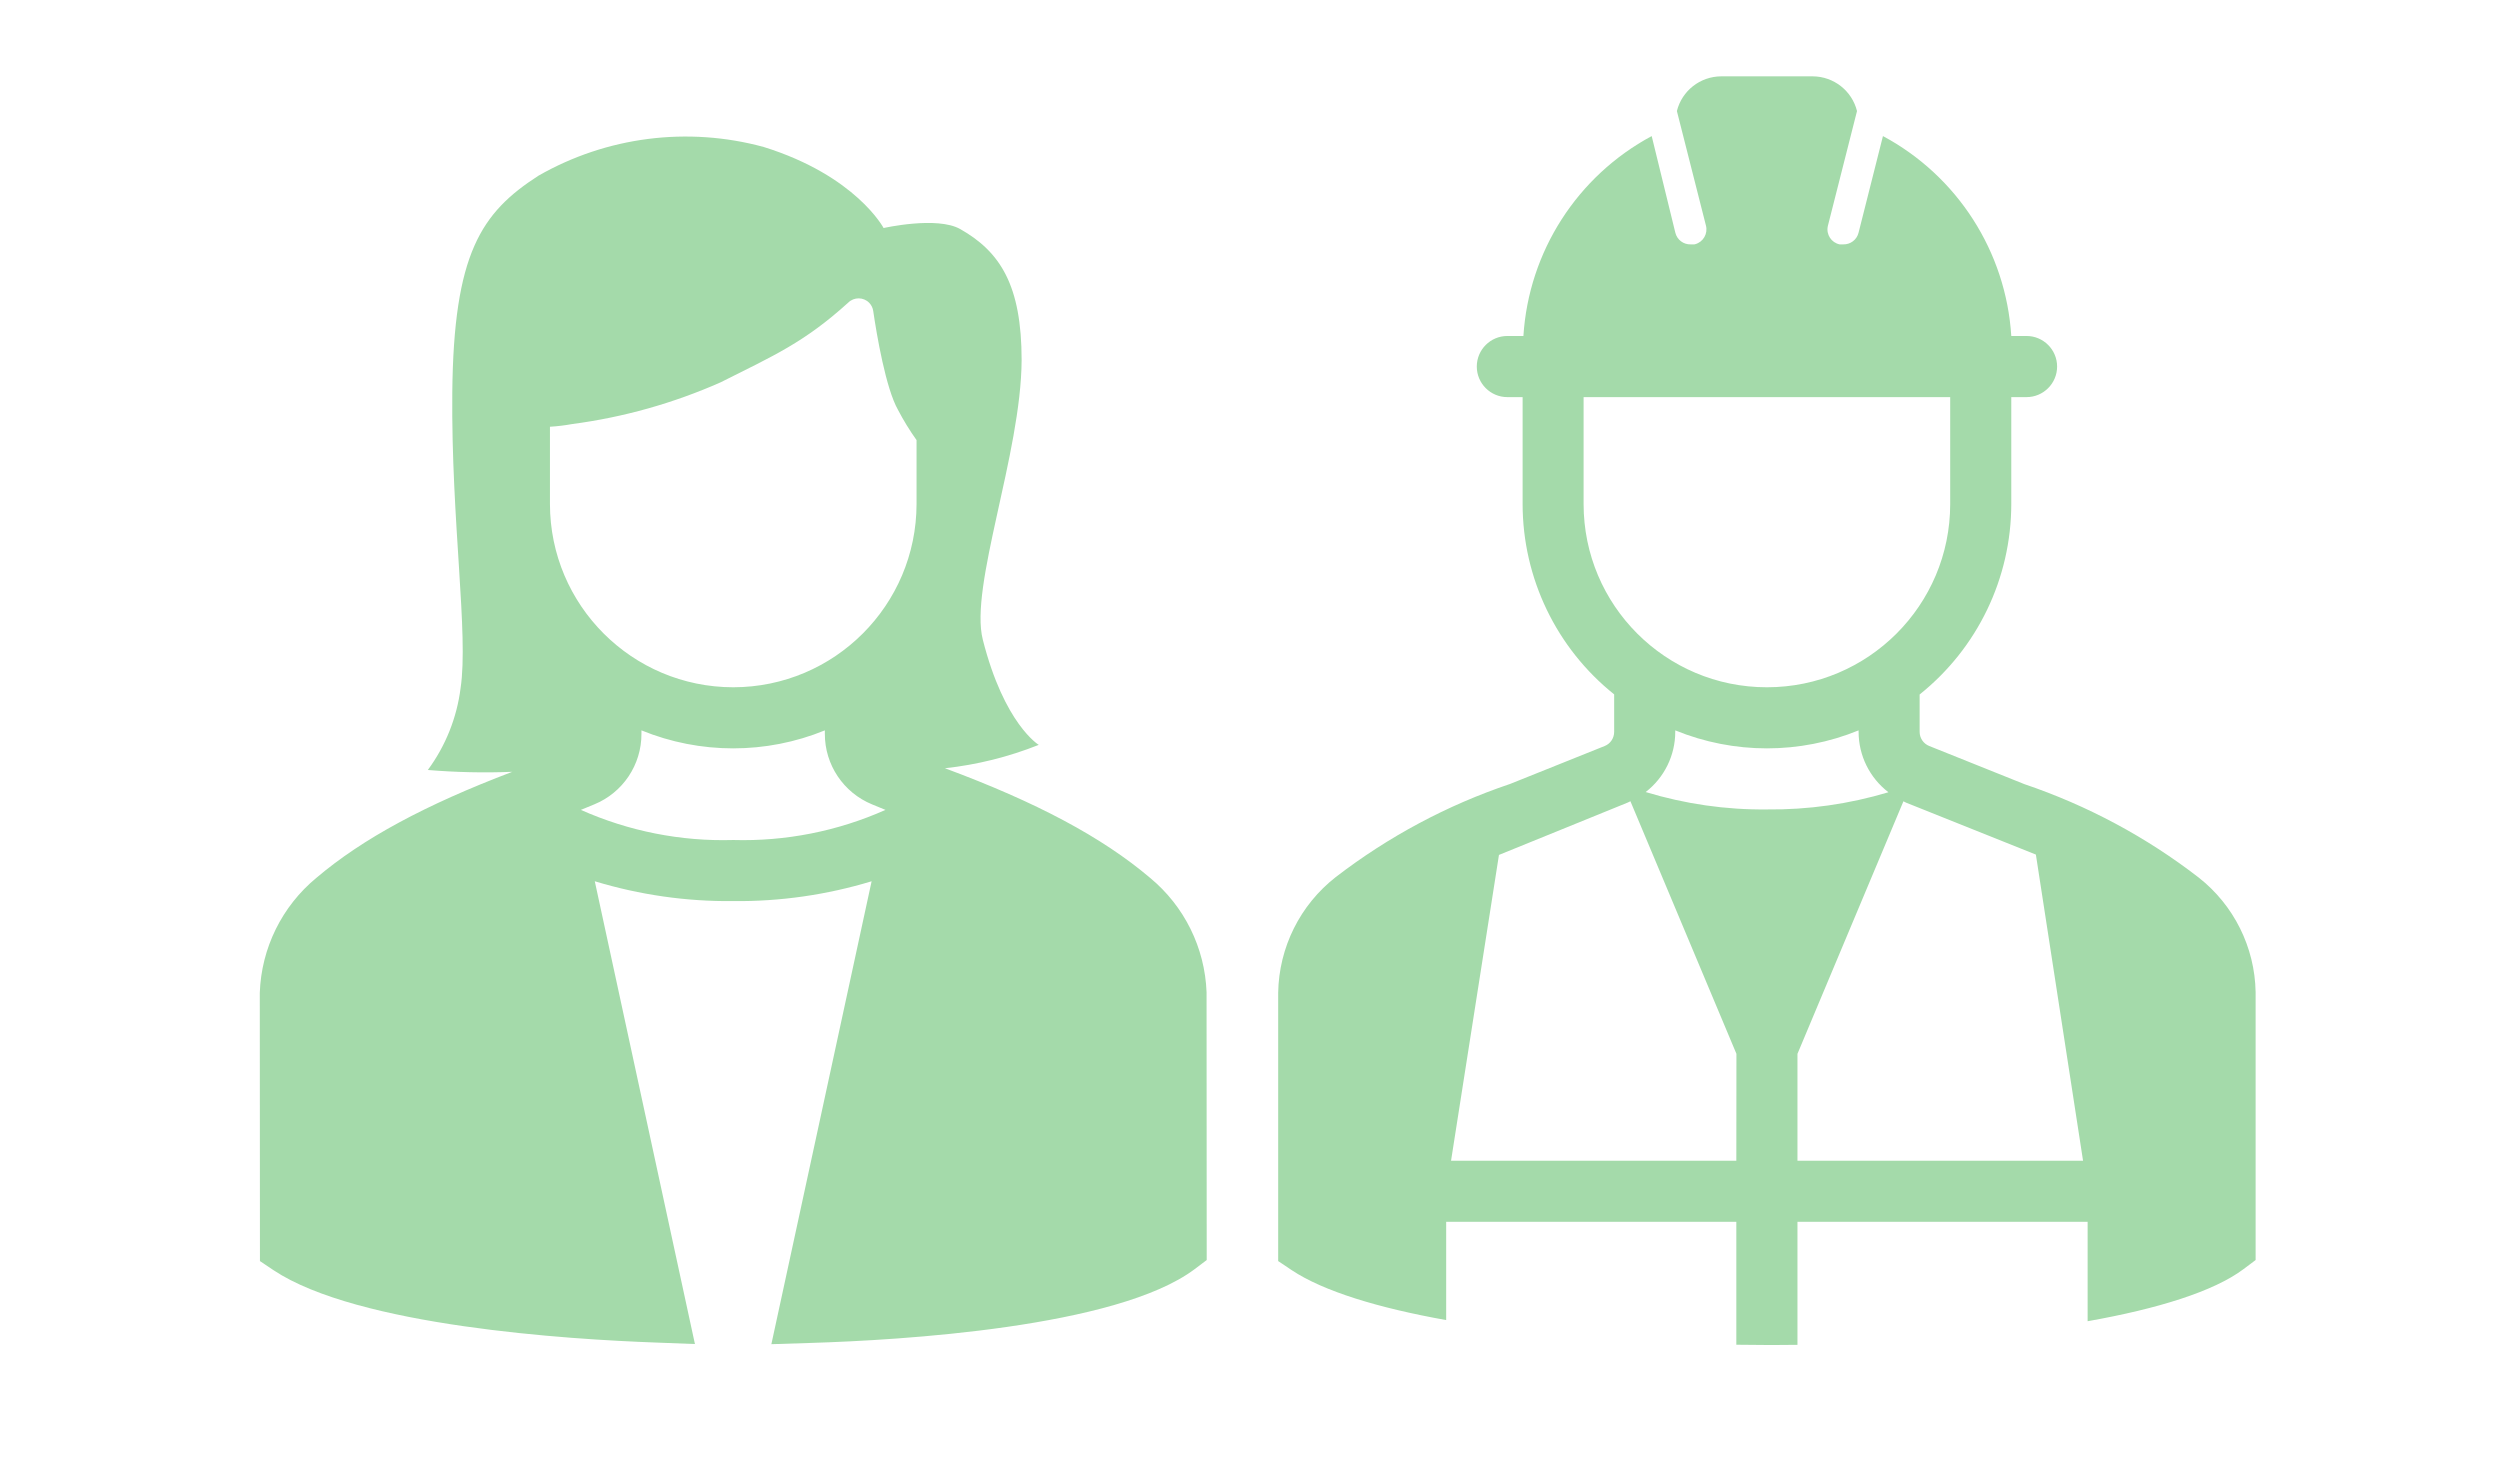
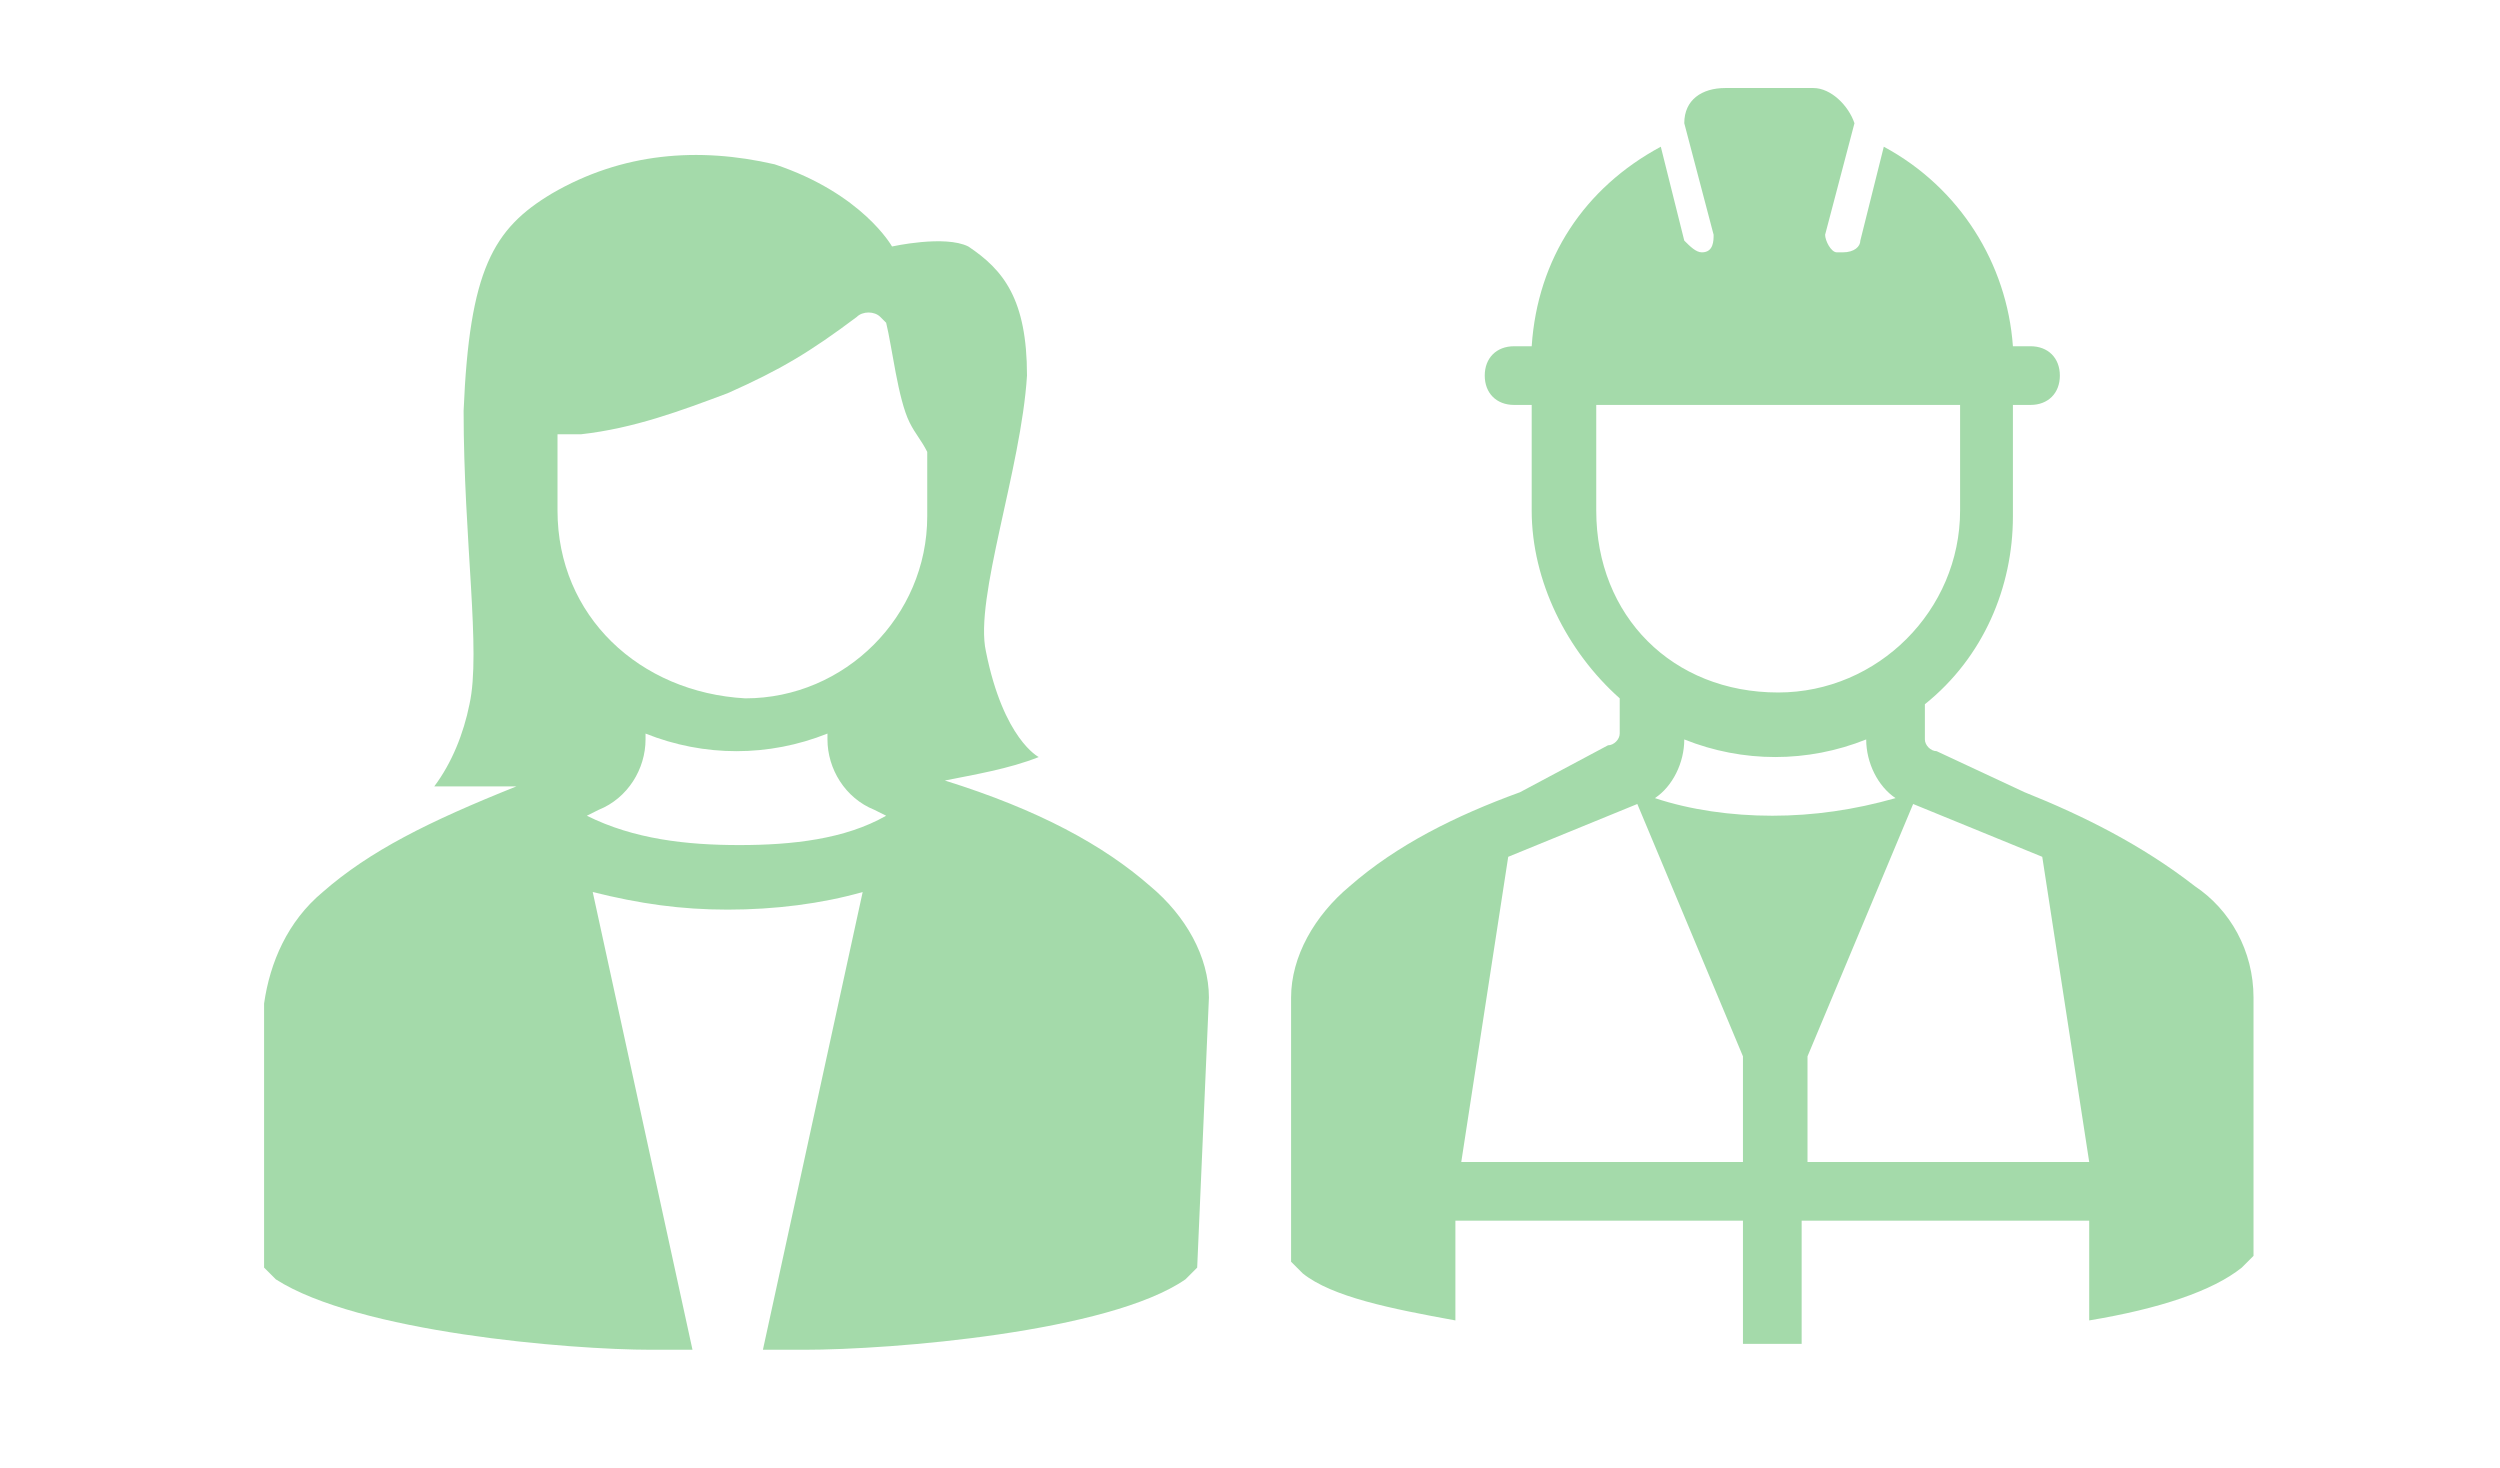
- <svg xmlns="http://www.w3.org/2000/svg" width="503" height="295" overflow="hidden">
-   <defs>
-     <clipPath id="clip0">
-       <rect x="2827" y="1108" width="503" height="295" />
-     </clipPath>
-     <clipPath id="clip1">
-       <rect x="3034" y="1107" width="296" height="296" />
-     </clipPath>
-     <clipPath id="clip2">
-       <rect x="3034" y="1107" width="296" height="296" />
-     </clipPath>
-     <clipPath id="clip3">
-       <rect x="3034" y="1107" width="296" height="296" />
-     </clipPath>
-     <clipPath id="clip4">
-       <rect x="2827" y="1107" width="295" height="296" />
-     </clipPath>
-     <clipPath id="clip5">
-       <rect x="2827" y="1107" width="295" height="296" />
-     </clipPath>
-     <clipPath id="clip6">
-       <rect x="2827" y="1107" width="295" height="296" />
-     </clipPath>
-   </defs>
-   <g clip-path="url(#clip0)" transform="translate(-2827 -1108)">
-     <g clip-path="url(#clip1)">
-       <g clip-path="url(#clip2)">
-         <g clip-path="url(#clip3)">
-           <path d="M3130.83 1265.73C3118.18 1269.99 3106.33 1276.33 3095.75 1284.47 3088.57 1290.08 3084.32 1298.63 3084.17 1307.74L3084.17 1361.73 3086.9 1363.56C3093.29 1367.81 3104.32 1371.16 3117.97 1373.6L3117.97 1353.83 3176.35 1353.83 3176.35 1378.56C3178.68 1378.6 3181.02 1378.61 3183.35 1378.62 3185.12 1378.62 3186.88 1378.59 3188.65 1378.58L3188.65 1353.83 3247.03 1353.83 3247.03 1373.83C3261.2 1371.32 3272.4 1367.83 3278.38 1363.36L3280.83 1361.52 3280.83 1307.61C3280.67 1298.59 3276.46 1290.12 3269.36 1284.55 3258.8 1276.39 3246.95 1270.05 3234.31 1265.77L3215.15 1258.09C3213.99 1257.62 3213.23 1256.5 3213.23 1255.25L3213.23 1247.73C3224.88 1238.42 3231.66 1224.32 3231.67 1209.41L3231.67 1187.9 3234.74 1187.9C3238.13 1187.9 3240.89 1185.14 3240.89 1181.75 3240.89 1178.36 3238.13 1175.6 3234.74 1175.6L3231.67 1175.6C3230.6 1158.63 3220.83 1143.42 3205.85 1135.38L3200.94 1154.83C3200.59 1156.24 3199.31 1157.21 3197.86 1157.17L3197.13 1157.17C3195.47 1156.82 3194.4 1155.19 3194.75 1153.53 3194.75 1153.53 3194.75 1153.53 3194.75 1153.53 3194.75 1153.47 3194.78 1153.41 3194.79 1153.36L3200.63 1130.34C3199.61 1126.26 3195.95 1123.39 3191.74 1123.36L3173.3 1123.36C3169.08 1123.38 3165.41 1126.25 3164.39 1130.34L3170.23 1153.36C3170.67 1154.99 3169.71 1156.68 3168.08 1157.13L3167.89 1157.17 3167.15 1157.17C3165.71 1157.21 3164.43 1156.24 3164.08 1154.83L3159.32 1135.38C3144.34 1143.42 3134.58 1158.63 3133.51 1175.6L3130.28 1175.6C3126.88 1175.6 3124.13 1178.36 3124.13 1181.75 3124.13 1185.14 3126.88 1187.9 3130.28 1187.9L3133.35 1187.9 3133.35 1209.41C3133.36 1224.31 3140.13 1238.4 3151.77 1247.71L3151.77 1255.25C3151.77 1256.5 3151.03 1257.62 3149.88 1258.09ZM3145.62 1209.41 3145.62 1187.9 3219.38 1187.9 3219.38 1209.41C3219.38 1229.77 3202.87 1246.28 3182.5 1246.28 3162.13 1246.28 3145.62 1229.77 3145.62 1209.41ZM3176.35 1341.54 3118.95 1341.54 3128.59 1280.01 3154.51 1269.47C3154.7 1269.39 3154.86 1269.29 3155.04 1269.21L3176.37 1320.03ZM3182.5 1270.86C3174.24 1270.95 3166.02 1269.76 3158.11 1267.36 3161.86 1264.46 3164.06 1259.99 3164.06 1255.25L3164.06 1254.95C3175.89 1259.78 3189.13 1259.78 3200.95 1254.95L3200.95 1255.25C3200.95 1260.01 3203.17 1264.5 3206.95 1267.4 3199.02 1269.78 3190.78 1270.95 3182.5 1270.86ZM3188.65 1341.54 3188.65 1320.03 3209.97 1269.22C3210.15 1269.3 3210.31 1269.41 3210.5 1269.49L3236.62 1279.94 3246.11 1341.54Z" fill="#A4DAAA" />
-         </g>
+ <svg xmlns="http://www.w3.org/2000/svg" xmlns:xlink="http://www.w3.org/1999/xlink" version="1.1" id="レイヤー_1" x="0px" y="0px" viewBox="0 0 42.6 25" style="enable-background:new 0 0 42.6 25;" xml:space="preserve">
+   <style type="text/css">
+ 	.st0{clip-path:url(#SVGID_00000156570059489398457880000009390576319967122601_);}
+ 	.st1{clip-path:url(#SVGID_00000021809888808619800540000006914632648550800539_);}
+ 	.st2{clip-path:url(#SVGID_00000124875567300902434950000017127354381705601710_);fill:#A4DAAA;}
+ 	.st3{clip-path:url(#SVGID_00000098190514844207908570000014394827455601259198_);}
+ 	.st4{clip-path:url(#SVGID_00000101822048347120489380000006196122022219020971_);}
+ 	.st5{clip-path:url(#SVGID_00000084512920406847614040000011816430657661312651_);}
+ 	.st6{clip-path:url(#SVGID_00000154403951739992470760000000984808651198786435_);fill:#A4DAAA;}
+ </style>
+   <g>
+     <g>
+       <defs>
+         <polygon id="SVGID_1_" points="0,25 42.6,25 42.6,0 0,0 0,25    " />
+       </defs>
+       <defs>
+         <polygon id="SVGID_00000104687479660933651610000009021074712917588411_" points="17.6,0 42.6,0 42.6,25 17.6,25 17.6,0    " />
+       </defs>
+       <clipPath id="SVGID_00000064316895975334234830000002824978123287066534_">
+         <use xlink:href="#SVGID_1_" style="overflow:visible;" />
+       </clipPath>
+       <clipPath id="SVGID_00000052808737528979367640000005737133324252074136_" style="clip-path:url(#SVGID_00000064316895975334234830000002824978123287066534_);">
+         <use xlink:href="#SVGID_00000104687479660933651610000009021074712917588411_" style="overflow:visible;" />
+       </clipPath>
+       <g style="clip-path:url(#SVGID_00000052808737528979367640000005737133324252074136_);">
+         <defs>
+           <polygon id="SVGID_00000036210754063418473210000005815247276530052770_" points="17.6,25 42.6,25 42.6,0 17.6,0 17.6,25           " />
+         </defs>
+         <clipPath id="SVGID_00000152232083810859643120000007731116077726729121_">
+           <use xlink:href="#SVGID_00000036210754063418473210000005815247276530052770_" style="overflow:visible;" />
+         </clipPath>
+         <path style="clip-path:url(#SVGID_00000152232083810859643120000007731116077726729121_);fill:#A4DAAA;" d="M25.9,13.5     c-1.1,0.4-2.1,0.9-2.9,1.6c-0.6,0.5-1,1.2-1,1.9v4.5l0.2,0.2c0.5,0.4,1.5,0.6,2.6,0.8v-1.7h4.9v2.1c0.2,0,0.4,0,0.6,0     c0.1,0,0.3,0,0.4,0v-2.1h4.9v1.7c1.2-0.2,2.1-0.5,2.6-0.9l0.2-0.2V17c0-0.8-0.4-1.5-1-1.9c-0.9-0.7-1.9-1.2-2.9-1.6L33,12.8     c-0.1,0-0.2-0.1-0.2-0.2V12c1-0.8,1.5-2,1.5-3.2V6.9h0.3c0.3,0,0.5-0.2,0.5-0.5c0-0.3-0.2-0.5-0.5-0.5h-0.3     c-0.1-1.4-0.9-2.7-2.2-3.4l-0.4,1.6c0,0.1-0.1,0.2-0.3,0.2h-0.1c-0.1,0-0.2-0.2-0.2-0.3c0,0,0,0,0,0c0,0,0,0,0,0l0.5-1.9     c-0.1-0.3-0.4-0.6-0.7-0.6h-1.5c-0.4,0-0.7,0.2-0.7,0.6l0.5,1.9c0,0.1,0,0.3-0.2,0.3l0,0H29c-0.1,0-0.2-0.1-0.3-0.2l-0.4-1.6     c-1.3,0.7-2.1,1.9-2.2,3.4h-0.3c-0.3,0-0.5,0.2-0.5,0.5c0,0.3,0.2,0.5,0.5,0.5h0.3v1.8c0,1.2,0.6,2.4,1.5,3.2v0.6     c0,0.1-0.1,0.2-0.2,0.2L25.9,13.5z M27.2,8.7V6.9h6.2v1.8c0,1.7-1.4,3.1-3.1,3.1C28.5,11.8,27.2,10.5,27.2,8.7L27.2,8.7z      M29.7,19.8h-4.8l0.8-5.2l2.2-0.9c0,0,0,0,0,0l1.8,4.3L29.7,19.8L29.7,19.8z M30.2,13.9c-0.7,0-1.4-0.1-2-0.3     c0.3-0.2,0.5-0.6,0.5-1v0c1,0.4,2.1,0.4,3.1,0v0c0,0.4,0.2,0.8,0.5,1C31.6,13.8,30.9,13.9,30.2,13.9L30.2,13.9z M30.8,19.8V18     l1.8-4.3c0,0,0,0,0,0l2.2,0.9l0.8,5.2H30.8L30.8,19.8z" />
      </g>
    </g>
-     <g clip-path="url(#clip4)">
-       <g clip-path="url(#clip5)">
-         <g clip-path="url(#clip6)">
-           <path d="M3069.76 1307.62C3069.42 1298.68 3065.29 1290.32 3058.39 1284.62 3048.76 1276.45 3035.55 1269.41 3017.12 1262.57 3023.59 1261.87 3029.94 1260.28 3036 1257.87 3036 1257.87 3029.05 1253.71 3024.74 1236.7 3022.01 1226.01 3032.46 1199.28 3032.55 1180.46 3032.55 1165.41 3028.27 1158.67 3020.2 1154.09 3015.53 1151.45 3004.78 1153.88 3004.78 1153.88 3004.78 1153.88 2999.23 1143.36 2980.65 1137.57 2965.37 1133.41 2949.06 1135.49 2935.32 1143.36 2923.83 1150.78 2918.27 1158.95 2918 1187.04 2917.77 1212.79 2921.3 1235.66 2919.67 1246.44 2918.92 1252.41 2916.65 1258.08 2913.08 1262.92 2918.73 1263.39 2924.41 1263.52 2930.07 1263.29 2912.62 1269.91 2899.96 1276.73 2890.66 1284.62 2883.73 1290.34 2879.58 1298.76 2879.27 1307.74L2879.3 1361.73 2882.03 1363.56C2898.93 1374.82 2941.44 1377.49 2958.93 1378.12L2966.82 1378.42 2946.67 1285.31C2955.7 1288.05 2965.09 1289.4 2974.53 1289.3 2983.96 1289.4 2993.35 1288.05 3002.37 1285.31L2982.2 1378.45 2990.06 1378.2C3008.09 1377.65 3051.69 1375.1 3067.34 1363.37L3069.79 1361.52ZM2937.65 1209.41 2937.65 1193.86C2939.15 1193.77 2940.64 1193.59 2942.12 1193.32 2952.43 1191.96 2962.49 1189.13 2972 1184.92 2982.68 1179.55 2988.81 1176.91 2997.67 1168.88 2998.84 1167.73 3000.73 1167.75 3001.88 1168.92 3002.31 1169.36 3002.6 1169.93 3002.69 1170.55 3003.4 1175.43 3005.24 1186.18 3007.68 1190.47 3008.78 1192.58 3010.03 1194.61 3011.41 1196.55L3011.41 1209.41C3011.38 1229.76 2994.89 1246.26 2974.53 1246.28L2974.53 1246.28C2954.17 1246.26 2937.67 1229.76 2937.65 1209.41ZM2974.53 1277.01C2963.98 1277.32 2953.51 1275.24 2943.87 1270.95L2946.54 1269.85C2952.31 1267.5 2956.08 1261.88 2956.06 1255.64L2956.06 1254.95C2967.89 1259.78 2981.13 1259.78 2992.96 1254.95L2992.96 1255.64C2992.94 1261.87 2996.71 1267.49 3002.48 1269.85L3005.16 1270.95C2995.53 1275.24 2985.06 1277.31 2974.53 1277.01Z" fill="#A4DAAA" />
+     <g>
+       <defs>
+         <polygon id="SVGID_00000168107515477395082320000018013426741628616111_" points="0,25 42.6,25 42.6,0 0,0 0,25    " />
+       </defs>
+       <clipPath id="SVGID_00000089546136416414797740000015891584626648877496_">
+         <use xlink:href="#SVGID_00000168107515477395082320000018013426741628616111_" style="overflow:visible;" />
+       </clipPath>
+       <g style="clip-path:url(#SVGID_00000089546136416414797740000015891584626648877496_);">
+         <defs>
+           <polygon id="SVGID_00000132794071820921843760000000116558076907843482_" points="0,25 42.6,25 42.6,0 0,0 0,25     " />
+         </defs>
+         <defs>
+           <polygon id="SVGID_00000080203546825972918780000004612765097008021693_" points="0,0 25,0 25,25 0,25 0,0     " />
+         </defs>
+         <clipPath id="SVGID_00000086683425326402569210000008482972855645205404_">
+           <use xlink:href="#SVGID_00000132794071820921843760000000116558076907843482_" style="overflow:visible;" />
+         </clipPath>
+         <clipPath id="SVGID_00000009571567094269053630000008882463706533377923_" style="clip-path:url(#SVGID_00000086683425326402569210000008482972855645205404_);">
+           <use xlink:href="#SVGID_00000080203546825972918780000004612765097008021693_" style="overflow:visible;" />
+         </clipPath>
+         <g style="clip-path:url(#SVGID_00000009571567094269053630000008882463706533377923_);">
+           <defs>
+             <polygon id="SVGID_00000029008266422229616950000001739099919712748188_" points="0,25 25,25 25,0 0,0 0,25      " />
+           </defs>
+           <clipPath id="SVGID_00000019639533644407444650000011427968181024896405_">
+             <use xlink:href="#SVGID_00000029008266422229616950000001739099919712748188_" style="overflow:visible;" />
+           </clipPath>
+           <path style="clip-path:url(#SVGID_00000019639533644407444650000011427968181024896405_);fill:#A4DAAA;" d="M20.6,17      c0-0.7-0.4-1.4-1-1.9c-0.8-0.7-1.9-1.3-3.5-1.8c0.5-0.1,1.1-0.2,1.6-0.4c0,0-0.6-0.3-0.9-1.8c-0.2-0.9,0.6-3.1,0.7-4.7      c0-1.3-0.4-1.8-1-2.2c-0.4-0.2-1.3,0-1.3,0s-0.5-0.9-2-1.4c-1.3-0.3-2.6-0.2-3.8,0.5c-1,0.6-1.4,1.3-1.5,3.7      c0,2.2,0.3,4.1,0.1,5c-0.1,0.5-0.3,1-0.6,1.4c0.5,0,0.9,0,1.4,0c-1.5,0.6-2.5,1.1-3.3,1.8c-0.6,0.5-0.9,1.2-1,1.9l0,4.5l0.2,0.2      c1.4,0.9,5,1.2,6.4,1.2l0.7,0l-1.7-7.8c0.8,0.2,1.5,0.3,2.3,0.3c0.8,0,1.6-0.1,2.3-0.3l-1.7,7.8l0.7,0c1.5,0,5.2-0.3,6.5-1.2      l0.2-0.2L20.6,17L20.6,17z M9.5,8.7V7.4c0.1,0,0.3,0,0.4,0c0.9-0.1,1.7-0.4,2.5-0.7c0.9-0.4,1.4-0.7,2.2-1.3      c0.1-0.1,0.3-0.1,0.4,0c0,0,0.1,0.1,0.1,0.1c0.1,0.4,0.2,1.3,0.4,1.7c0.1,0.2,0.2,0.3,0.3,0.5v1.1c0,1.7-1.4,3.1-3.1,3.1l0,0      C10.9,11.8,9.5,10.5,9.5,8.7L9.5,8.7z M12.6,14.4c-0.9,0-1.8-0.1-2.6-0.5l0.2-0.1c0.5-0.2,0.8-0.7,0.8-1.2v-0.1      c1,0.4,2.1,0.4,3.1,0v0.1c0,0.5,0.3,1,0.8,1.2l0.2,0.1C14.4,14.3,13.5,14.4,12.6,14.4L12.6,14.4z" />
        </g>
      </g>
    </g>
  </g>
</svg>
